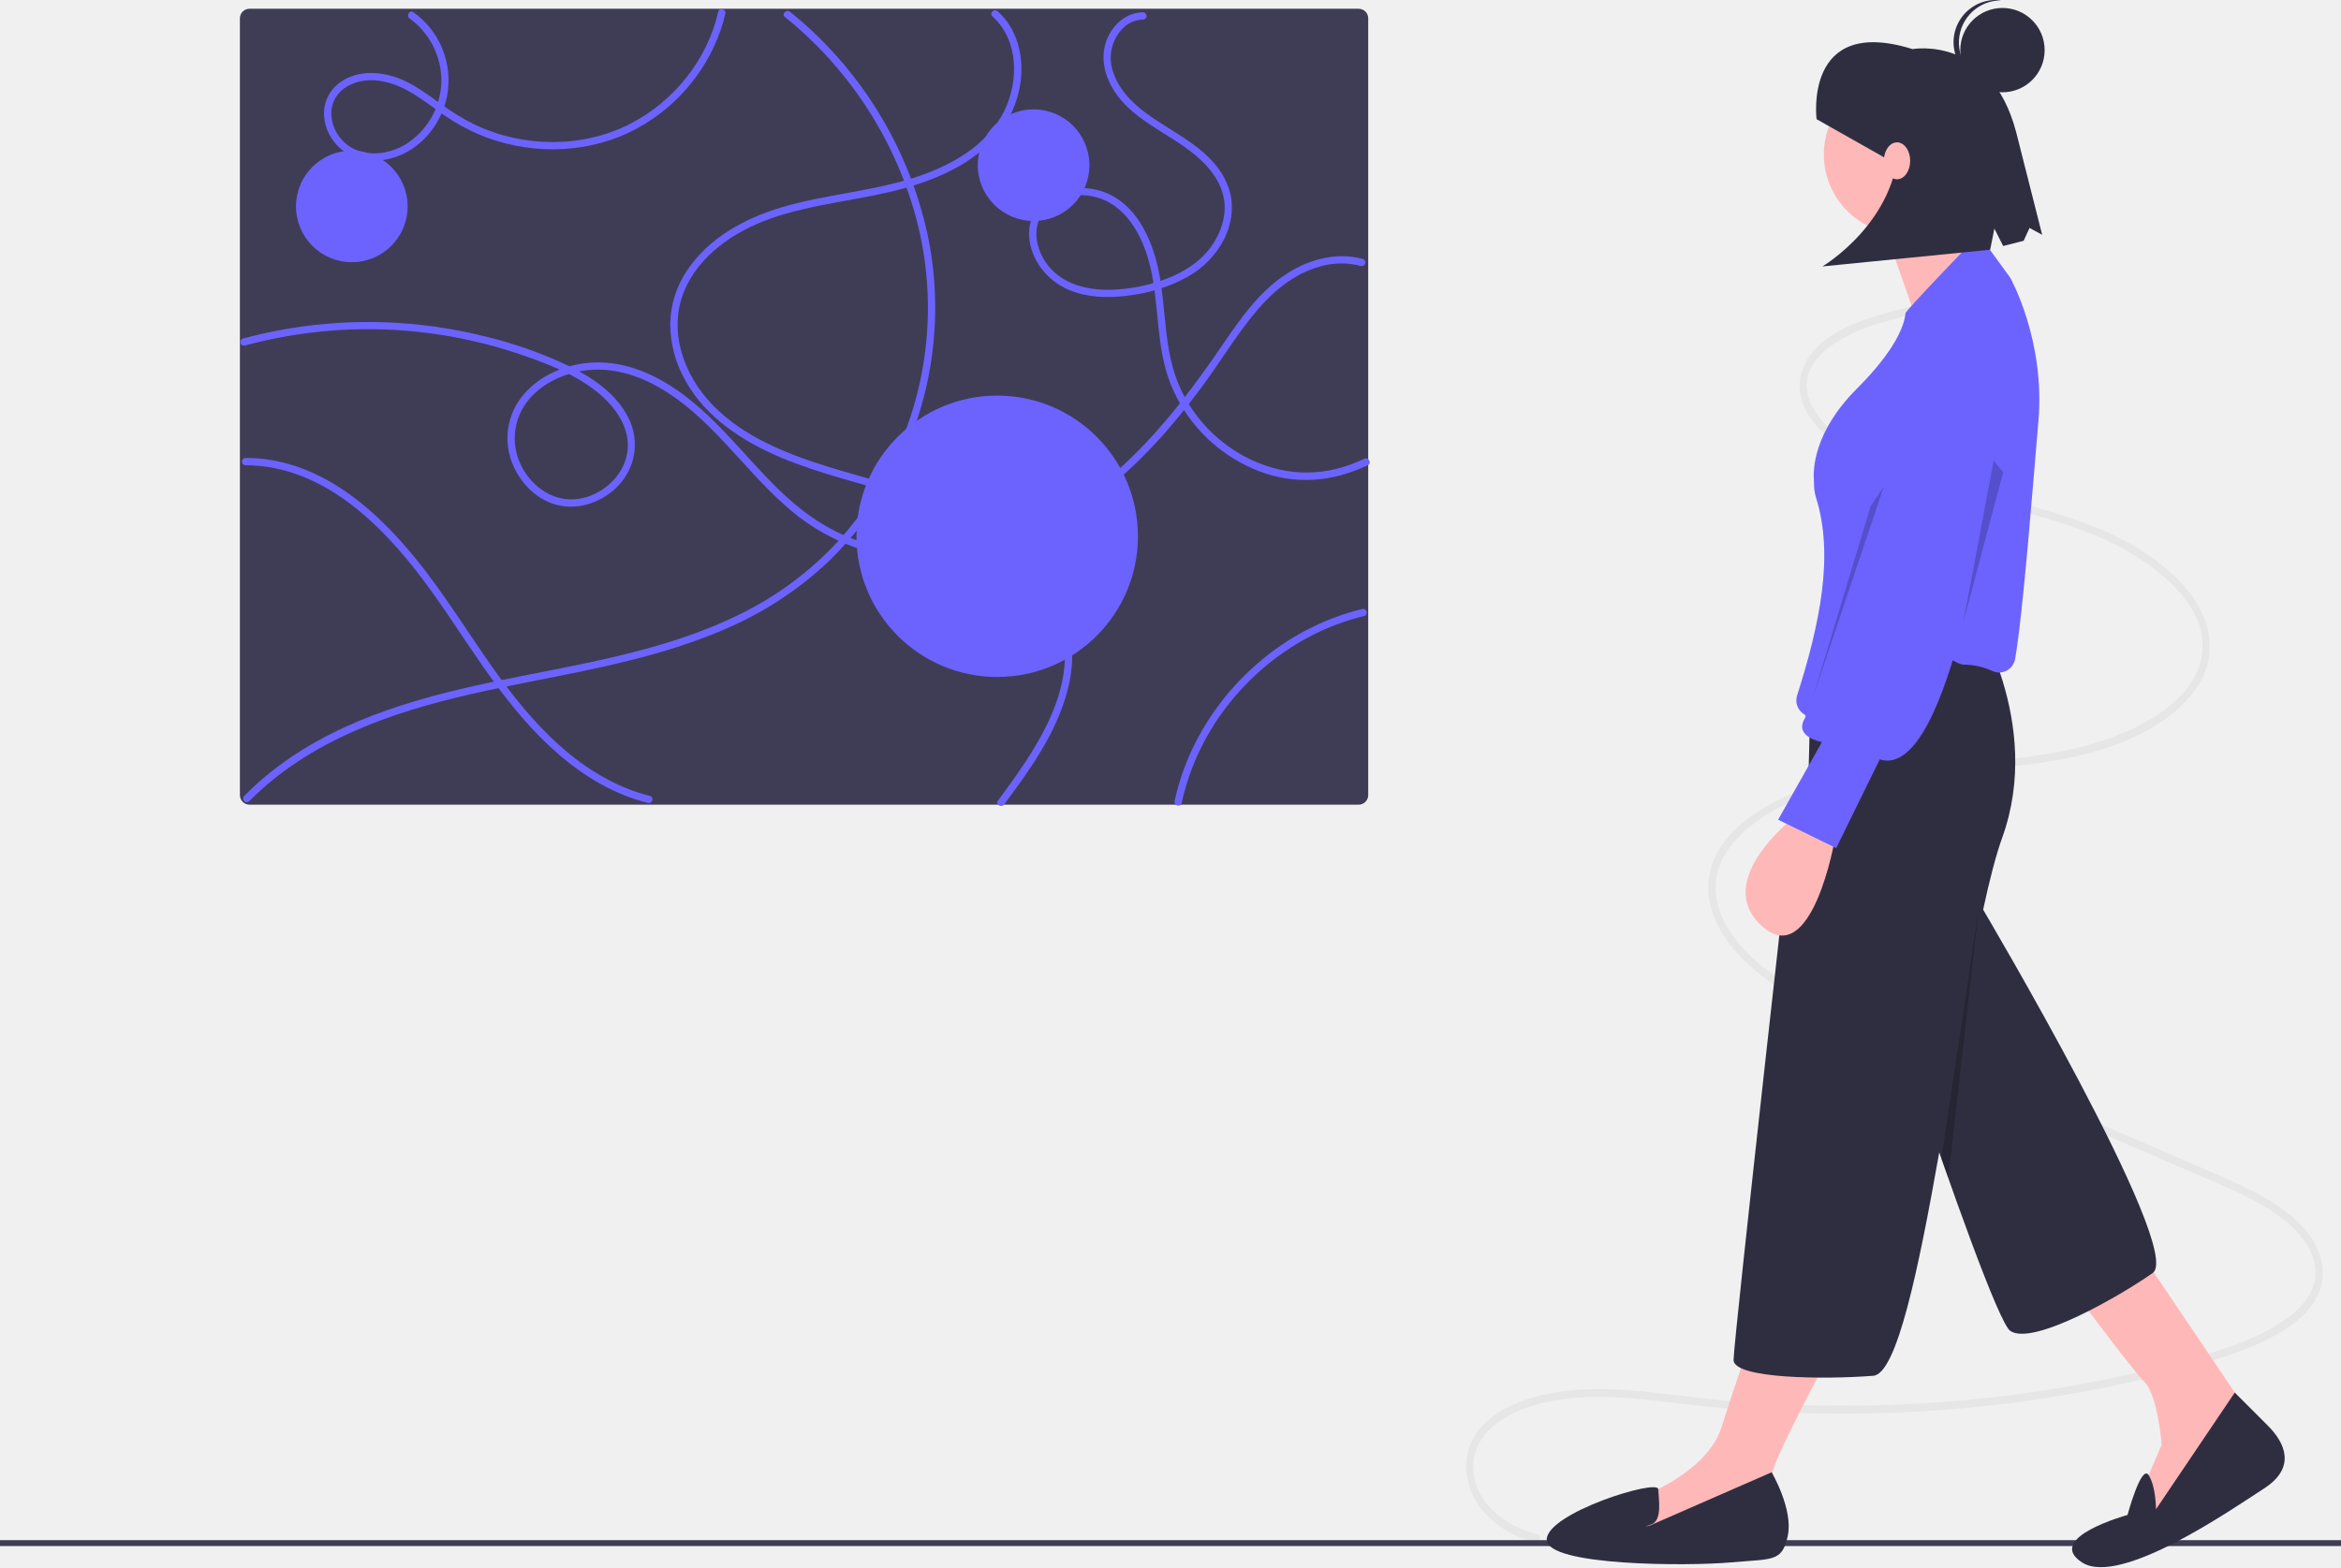
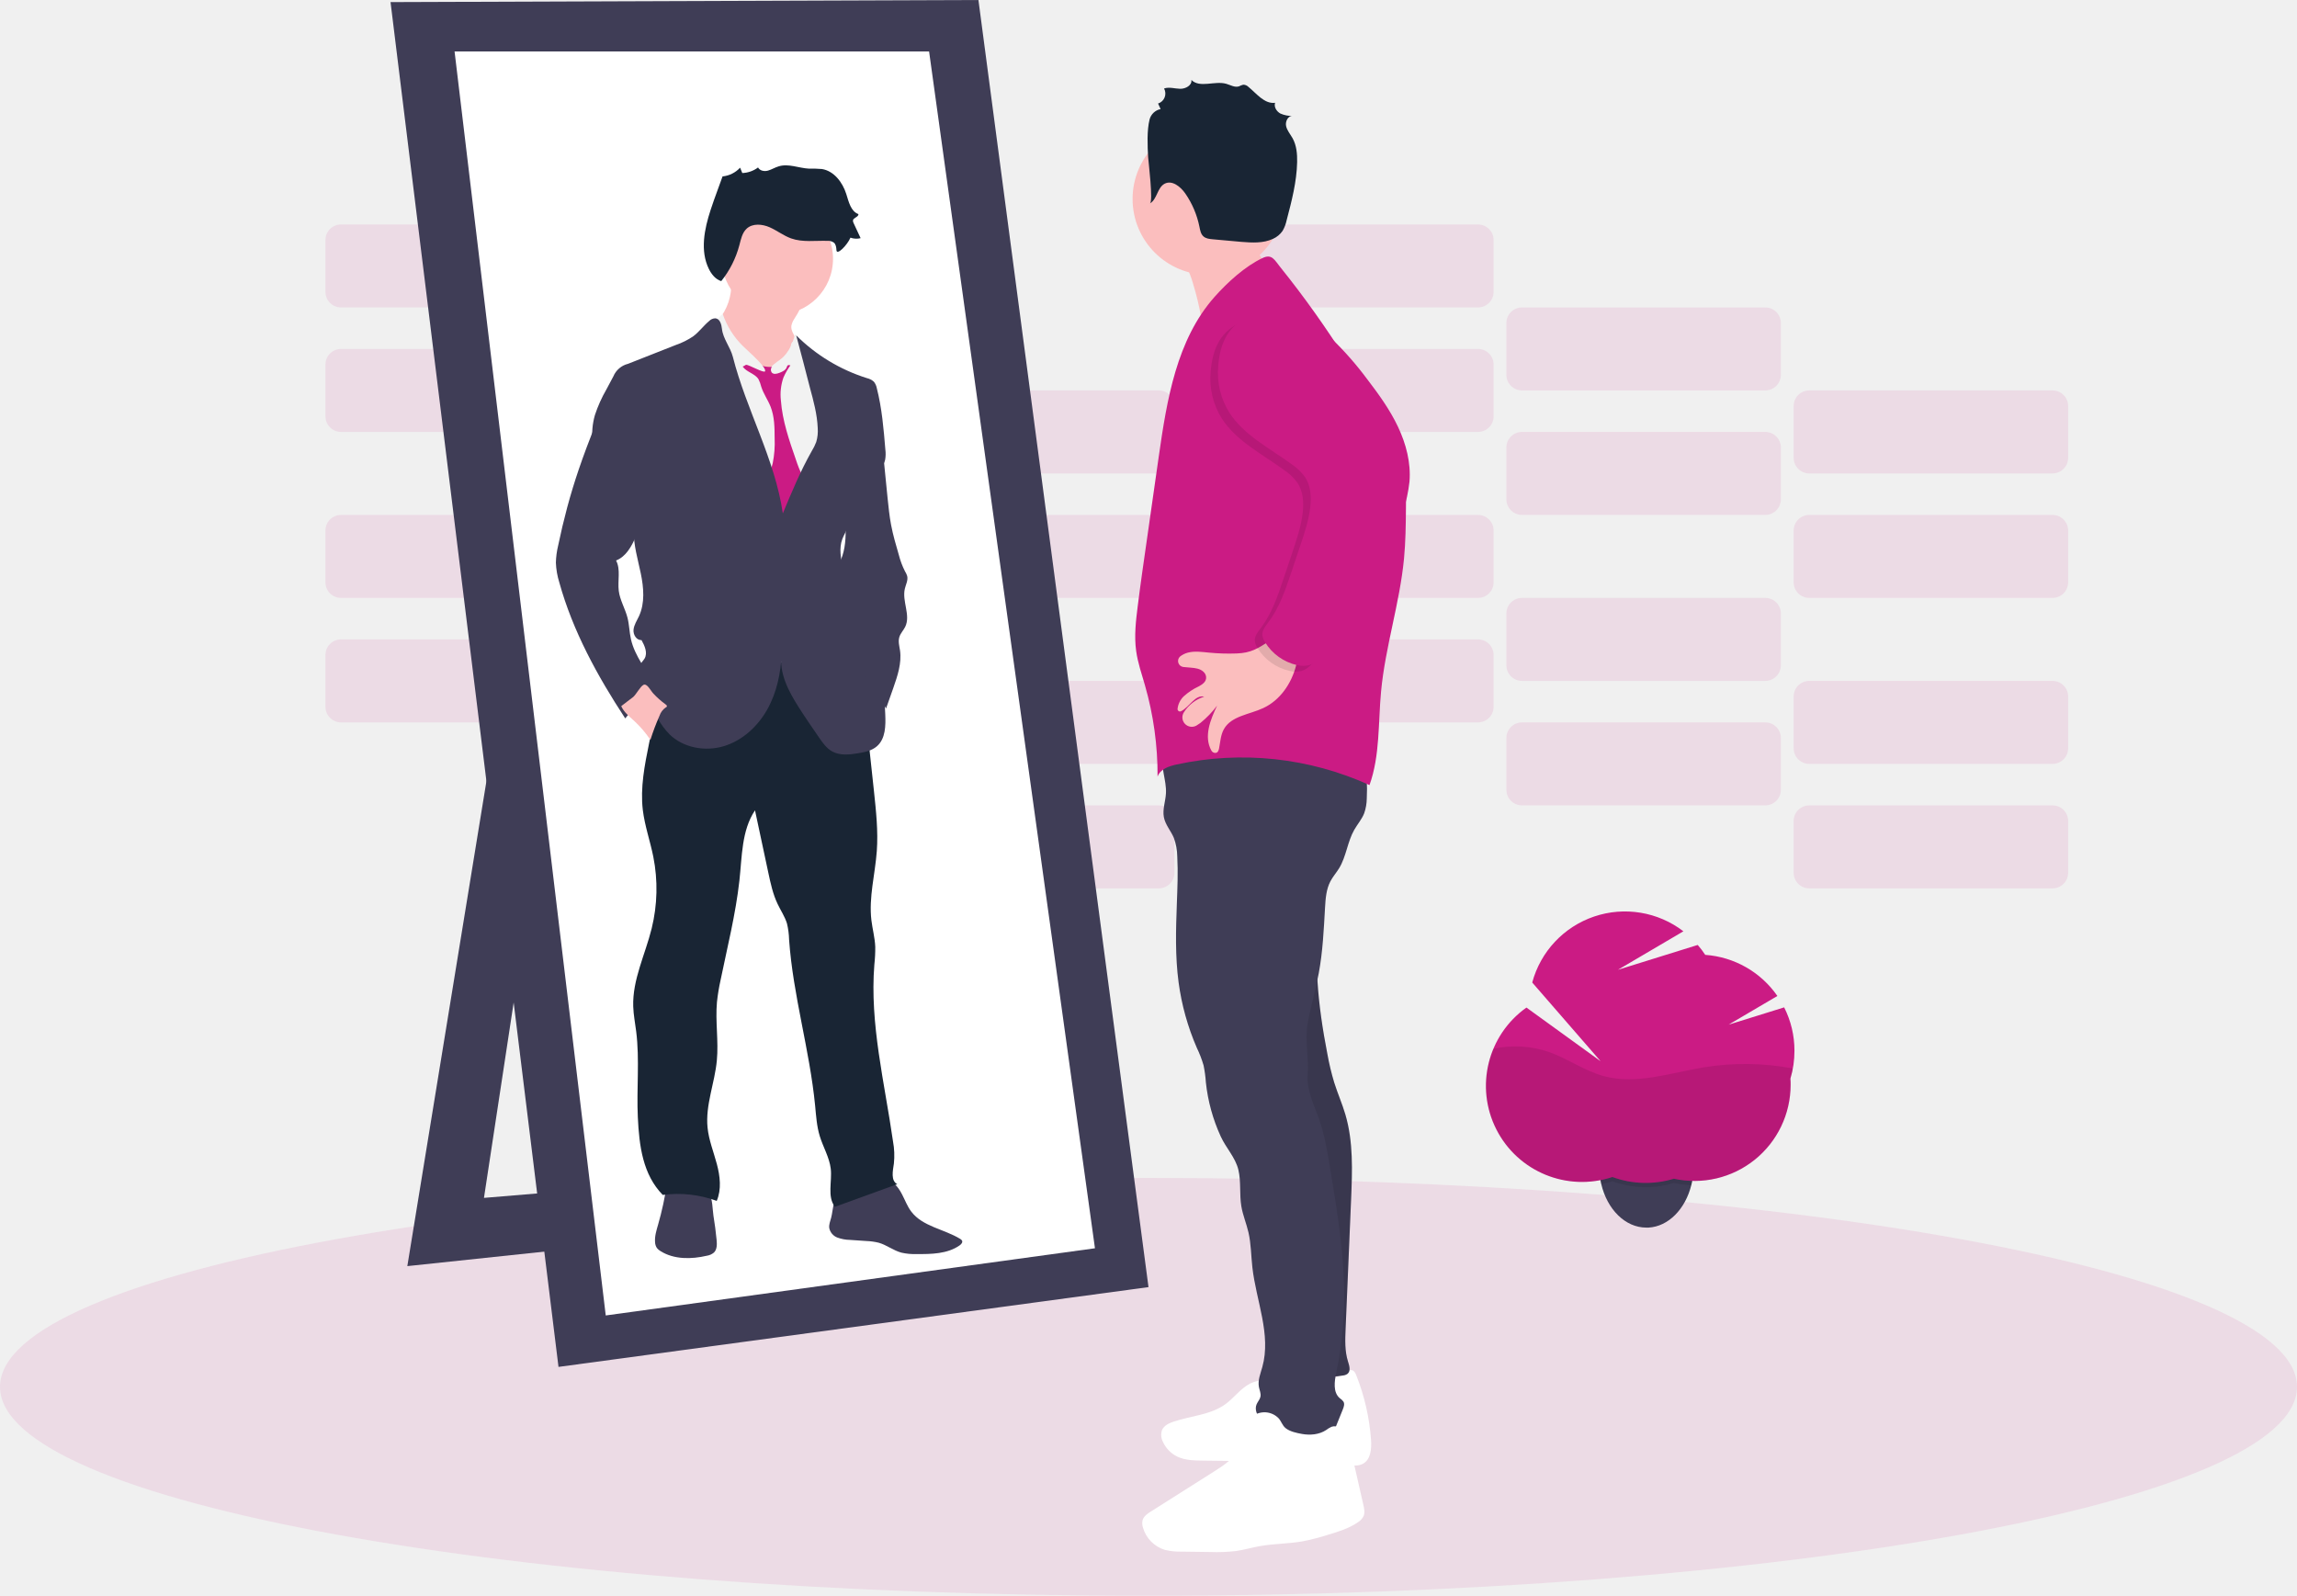
- <svg xmlns="http://www.w3.org/2000/svg" data-name="Layer 1" width="888" height="594.649" viewBox="0 0 888 594.649">
-   <path d="M739.111,734.824c-12.202-2.715-27.052-14.008-23.873-29.531,1.577-7.698,7.628-12.682,13.903-15.904,8.679-4.457,18.564-6.137,28.09-6.561,10.987-.489,21.963.745,32.868,2.05,10.766,1.288,21.533,2.442,32.347,3.146a503.435,503.435,0,0,0,63.992.077,499.579,499.579,0,0,0,62.259-7.801q15.313-2.911,30.442-6.831a238.921,238.921,0,0,0,27.962-8.61c11.991-4.743,31.492-13.973,29.902-31.066-.843-9.063-7.322-16.302-13.856-21.346-7.901-6.098-17.044-10.11-25.998-14.006-41.652-18.123-83.384-36.03-125.076-54.043-9.73-4.204-19.526-8.296-28.969-13.222-8.841-4.613-17.641-9.971-24.757-17.379-6.215-6.471-11.768-15.158-11.572-24.868.162-8.053,4.611-14.887,10.058-19.994,13.488-12.645,32.567-17.772,49.811-20.457,21.424-3.336,43.158-3.319,64.596-6.541,17.31-2.601,35.805-7.623,49.883-19.391,5.398-4.512,10.16-10.319,12.161-17.505a28.851,28.851,0,0,0-2.501-20.772c-3.813-7.505-9.896-13.483-16.293-18.378a101.376,101.376,0,0,0-24.711-13.602c-19.013-7.465-39.007-11.351-58.483-17.08-9.551-2.809-19.199-5.89-28.068-10.716-7.514-4.088-15.699-9.599-19.88-17.794-8.625-16.908,11.952-26.985,23.611-30.802a177.485,177.485,0,0,1,24.402-5.756c1.758-.311,1.012-3.202-.738-2.893a170.438,170.438,0,0,0-25.625,6.165c-7.031,2.407-14.286,5.57-19.808,11.013-4.638,4.571-7.523,11.067-6.287,17.923,1.463,8.113,7.822,14.364,13.794,18.891,7.897,5.987,16.902,9.898,26.031,13.085,9.615,3.357,19.434,5.973,29.25,8.539,19.614,5.128,40.108,9.697,57.814,20.609,12.386,7.633,29.212,21.945,25.092,39.684-1.829,7.875-7.383,14.031-13.376,18.56-7.243,5.473-15.541,9.211-23.955,12.001-39.237,13.01-82.42,3.706-120.646,21.376-12.997,6.008-28.784,16.947-28.911,34.158-.066,8.941,4.284,17.141,9.662,23.622,6.441,7.763,14.782,13.503,23.268,18.301a289.749,289.749,0,0,0,27.786,13.254q15.685,6.788,31.376,13.557l63.483,27.428,31.542,13.628c9.627,4.159,19.501,8.149,28.254,14.255,7.167,4.999,15.634,13.201,14.903,23.385-.581,8.088-7.102,13.924-13.061,17.827-7.716,5.053-16.385,8.321-25.009,11.037-9.948,3.133-20.059,5.731-30.19,8.067a485.73,485.73,0,0,1-63.339,10.214,504.95,504.95,0,0,1-64.346,1.976q-16.278-.54-32.506-2.146c-11.152-1.107-22.255-2.811-33.436-3.568-10.113-.684-20.323-.526-30.282,1.673-8.316,1.836-17.101,5.109-23.413,11.494a22.568,22.568,0,0,0-6.551,17.174,27.833,27.833,0,0,0,7.674,17.018,35.866,35.866,0,0,0,18.563,10.267c1.743.388,2.489-2.503.738-2.893Z" transform="translate(-156 -152.6756)" fill="#e6e6e6" />
-   <rect y="584.394" width="888" height="2.241" fill="#3f3d56" />
-   <path d="M969.501,630.316l41.758,61.917-38.878,38.878-5.04-10.08,8.64-20.159s-1.44-18.719-6.48-23.759-27.359-35.278-27.359-35.278Z" transform="translate(-156 -152.6756)" fill="#ffb8b8" />
-   <path d="M916.224,430.165s7.918,12.532-8.641,66.53c0,0,77.239,130.36,65,139s-45.36,27.76-54,22-71.476-200.891-71.476-200.891Z" transform="translate(-156 -152.6756)" fill="#2f2e41" />
-   <path d="M1003.7,681.074l12.599,12.599c6.48,6.48,10.8,15.839-1.44,23.759s-54.717,37.438-69.117,28.079,17.279-17.999,17.279-17.999,5.238-19.422,8.019-15.111,2.781,12.951,2.781,12.951Z" transform="translate(-156 -152.6756)" fill="#2f2e41" />
-   <path d="M851.427,664.154s-23.039,42.478-23.039,47.518,1.44,19.439,1.44,19.439l-43.918,10.8-15.119-7.2,5.04-12.959s27.359-9.36,33.118-27.359,12.239-36.718,12.239-36.718Z" transform="translate(-156 -152.6756)" fill="#ffb8b8" />
-   <circle cx="722.066" cy="58.62" r="30.239" fill="#ffb8b8" />
-   <path d="M870.146,237.214l14.437,41.481,31.641-14.122s-21.599-33.118-21.599-37.438Z" transform="translate(-156 -152.6756)" fill="#ffb8b8" />
-   <path d="M865.826,384.807H903.984s27.359,41.758,11.519,85.676c-2.426,6.725-4.833,16.146-7.237,27.284-5.527,25.615-11.03,60.312-16.669,92.196-7.921,44.785-16.111,84.019-25.015,84.732-17.999,1.44-53,1.2-53-6s23.445-215.491,23.445-215.491l5.04-8.64.953-37.633a22.699,22.699,0,0,1,22.806-22.124Z" transform="translate(-156 -152.6756)" fill="#2f2e41" />
-   <path d="M828.028,711.312s8.28,14.039,6.12,24.119-5.76,8.64-21.599,10.08-69.837,1.44-69.837-8.64,42.123-23.169,42.3-19.144,1.618,11.945-2.702,13.385-.36.36-.36.36Z" transform="translate(-156 -152.6756)" fill="#2f2e41" />
-   <path d="M852.046,470.913s-8.66,50.502-27.774,33.101,12.726-41.594,12.726-41.594Z" transform="translate(-156 -152.6756)" fill="#ffb8b8" />
-   <path d="M911.843,407.314a6.064,6.064,0,0,0,6.208-.735,6.361,6.361,0,0,0,2.355-4.012c3.02-17.411,6.697-65.678,8.815-90.085,2.658-30.626-10.617-54.346-10.728-54.491l-7.823-10.756a6.14,6.14,0,0,0-7.353-2.064s-24.422,25.338-24.512,26.317c-.383,4.201-3.29,13.511-18.44,28.661-16.577,16.577-16.669,31.045-16.302,35.084q.036.398.037.796a17.76,17.76,0,0,0,.73,5.356c6.943,21.89,1.506,48.097-7.226,75.453a6.17,6.17,0,0,0,2.487,6.695c2.55,1.735-.508-.839.402.275,6.018,7.374,14.678-2.903,24.584-14.117,3.451-3.906,7.362-8.334,11.972-12.944,6.338-6.338,18.447,8.125,24.078,8.125A26.146,26.146,0,0,1,911.843,407.314Z" transform="translate(-156 -152.6756)" fill="#6c63ff" />
-   <path d="M919.115,271.499s14.276,14.974,3.468,31.196-11.004,29.034-11.004,29.034-15.264,117.871-42.548,109.087l-16.519,33.666-22.026-10.777,16.631-29.47s-10.547-1.819-6.655-8.716c2.734-4.844,20.492-58.713,30.82-90.351,4.377-13.407,7.42-22.822,7.42-22.822S893.004,265.031,919.115,271.499Z" transform="translate(-156 -152.6756)" fill="#6c63ff" />
-   <polygon points="759.864 179.214 744.696 236.253 756.232 174.753 759.864 179.214" opacity="0.2" />
-   <path d="M845.074,197.897s-5.084-39.564,36.396-26.59c0,0,29.625-5.436,39.34,31.62l9.837,38.844-4.794-2.609-2.235,4.886-7.769,1.967-3.324-6.598-1.608,8.013-63.631,6.343s28.499-16.854,28.951-47.061l-5.428,5.736Z" transform="translate(-156 -152.6756)" fill="#2f2e41" />
-   <path d="M250.619,156A3.633,3.633,0,0,0,247,159.638v294.724A3.633,3.633,0,0,0,250.619,458h420.762A3.632,3.632,0,0,0,675,454.362V159.638A3.632,3.632,0,0,0,671.381,156Z" transform="translate(-156 -152.6756)" fill="#3f3d56" />
-   <path d="M249.106,329.211c12.835-.037,24.953,4.524,35.521,11.618,11.093,7.445,20.468,17.309,28.704,27.756,9.101,11.544,16.899,24.036,25.27,36.102,7.731,11.143,16.015,21.976,25.978,31.235,9.426,8.76,20.344,16.125,32.656,20.119,1.5.487,3.017.917,4.546,1.3,1.724.433,2.459-2.229.734-2.662-12.644-3.173-23.949-10.046-33.668-18.612-10.141-8.939-18.573-19.545-26.324-30.57-8.439-12.003-16.205-24.483-25.128-36.143-8.256-10.788-17.541-20.932-28.569-28.948-10.234-7.439-22.088-12.737-34.796-13.771-1.639-.133-3.281-.19-4.925-.185a1.381,1.381,0,0,0,0,2.761Z" transform="translate(-156 -152.6756)" fill="#6c63ff" />
-   <path d="M250.54,456.681c22.578-22.838,53.444-33.633,84.095-40.636,32.058-7.324,65.133-11.257,95.592-24.324a133.134,133.134,0,0,0,39.432-25.418,130.838,130.838,0,0,0,26.418-35.638,135.082,135.082,0,0,0,12.102-87.391,149.293,149.293,0,0,0-44.012-78.742q-4.102-3.856-8.493-7.382c-1.371-1.104-3.337.837-1.952,1.952a147.512,147.512,0,0,1,49.412,74.903,132.285,132.285,0,0,1-5.942,87.822,130.776,130.776,0,0,1-23.732,36.689,125.432,125.432,0,0,1-36.89,27.261c-29.546,14.588-62.617,19.103-94.518,25.821-30.078,6.334-60.76,15.368-84.875,35.269a115.122,115.122,0,0,0-8.588,7.862c-1.251,1.265.701,3.218,1.952,1.952Z" transform="translate(-156 -152.6756)" fill="#6c63ff" />
-   <path d="M248.846,283.793a179.109,179.109,0,0,1,105.248,3.605c9.857,3.38,19.966,7.309,28.212,13.845,7.094,5.623,13.323,14.134,11.551,23.691-1.634,8.809-9.737,15.768-18.458,17.041-8.995,1.313-17.19-4.16-21.316-11.917a22.993,22.993,0,0,1,1.667-24.696c5.214-7.023,13.883-11.034,22.402-12.146,9.739-1.271,19.317,1.599,27.74,6.399,19.038,10.848,31.195,29.76,47.183,44.177A79.314,79.314,0,0,0,479.548,360.095a82.222,82.222,0,0,0,29.54,4.467c21.038-.536,41.212-8.136,58.4-20.057,17.242-11.959,31.482-27.66,43.951-44.417,6.667-8.96,12.462-18.588,19.438-27.312,6.868-8.587,15.365-16.221,26.232-19.096a28.952,28.952,0,0,1,15.127-.084,1.382,1.382,0,0,0,.734-2.662c-10.565-2.881-21.671.491-30.43,6.64-9.369,6.577-16.083,16.11-22.452,25.446-12.725,18.652-26.428,36.728-43.822,51.32-17.366,14.568-38.265,25.007-61.049,27.099a82.882,82.882,0,0,1-32.388-3.156c-10.957-3.442-20.458-9.659-28.856-17.408-16.501-15.225-29.336-35.21-49.988-45.402-8.705-4.296-18.231-6.357-27.878-4.721-8.494,1.44-16.848,5.628-22.203,12.509a25.433,25.433,0,0,0-3.733,24.802c3.051,8.01,9.858,14.928,18.503,16.505,8.726,1.592,17.842-2.432,23.291-9.281a22.364,22.364,0,0,0,2.132-24.583c-4.482-8.664-13.226-14.653-21.742-18.88A162.285,162.285,0,0,0,338.862,280.054a182.683,182.683,0,0,0-72.471-2.853,186.935,186.935,0,0,0-18.278,3.93,1.382,1.382,0,0,0,.734,2.662Z" transform="translate(-156 -152.6756)" fill="#6c63ff" />
-   <path d="M536.913,457.893c9.769-13.118,19.757-27.032,23.974-43.081a51.756,51.756,0,0,0,.9-23.501,50.695,50.695,0,0,0-8.348-18.882c-8.302-11.793-20.543-20.557-33.568-26.473-16.13-7.327-33.525-11.084-50.361-16.367-15.519-4.87-31.429-11.225-43.022-23.061-10.953-11.183-17.159-28.016-11.05-43.157,5.543-13.738,19.051-22.848,32.536-27.658,16.533-5.897,34.24-6.958,51.088-11.632,14.085-3.907,28.499-10.569,37.22-22.802,7.391-10.367,9.763-25.316,3.855-36.903a26.062,26.062,0,0,0-5.722-7.448c-1.314-1.191-3.272.756-1.952,1.952,9.962,9.028,10.081,24.474,4.468,35.909-6.59,13.425-20.819,21.073-34.515,25.417-16.302,5.17-33.552,6.274-49.933,11.138-14,4.158-27.696,11.612-35.934,24.071A37.33,37.33,0,0,0,410.23,275.558a44.107,44.107,0,0,0,5.949,21.877c7.789,13.828,21.67,22.774,35.957,28.81,30.037,12.691,65.67,14.629,90.417,37.896,10.627,9.992,17.843,23.263,17.427,38.129-.46,16.397-9.225,31.315-18.342,44.417-2.307,3.316-4.697,6.572-7.109,9.812-1.062,1.426,1.334,2.804,2.384,1.394Z" transform="translate(-156 -152.6756)" fill="#6c63ff" />
-   <path d="M311.413,159.69a29.219,29.219,0,0,1,12.004,24.196,28.873,28.873,0,0,1-13.65,23.636c-7.668,4.526-18.445,5.096-24.55-2.3a15.095,15.095,0,0,1-3.511-10.777,11.832,11.832,0,0,1,6.112-9.047c7.746-4.419,17.029-1.817,24.187,2.417,4.431,2.621,8.485,5.81,12.721,8.721a72.691,72.691,0,0,0,12.899,7.125c18.034,7.618,39.195,7.708,56.972-.712a67.83,67.83,0,0,0,34.726-38.761,61.745,61.745,0,0,0,1.798-6.352c.393-1.73-2.268-2.469-2.662-.734-4.149,18.256-16.823,34.042-33.431,42.563-18.102,9.288-40.453,9.028-58.75.391a86.372,86.372,0,0,1-13.358-8.162c-4.316-3.093-8.62-6.287-13.445-8.558-7.584-3.569-17.511-4.574-24.623.705a14.488,14.488,0,0,0-5.906,10.402,17.546,17.546,0,0,0,3.534,11.726c5.916,7.98,16.565,9.11,25.3,5.426,9.187-3.875,15.806-12.649,17.77-22.345a31.689,31.689,0,0,0-12.741-31.946c-1.445-1.039-2.825,1.355-1.394,2.384Z" transform="translate(-156 -152.6756)" fill="#6c63ff" />
-   <path d="M604.223,457.363a92.192,92.192,0,0,1,17.105-36.58,96.702,96.702,0,0,1,30.789-26.217,89.251,89.251,0,0,1,21.348-8.16c1.727-.416.996-3.079-.734-2.662A94.822,94.822,0,0,0,635.639,402.228a99.07,99.07,0,0,0-26.165,32.199,92.136,92.136,0,0,0-7.913,22.201c-.373,1.733,2.288,2.473,2.662.734Z" transform="translate(-156 -152.6756)" fill="#6c63ff" />
-   <path d="M589.563,157.337c-5.887.059-10.851,4.134-13.262,9.329-2.736,5.896-1.988,12.384.945,18.064,6.842,13.252,21.781,17.948,32.538,27.11,4.991,4.251,9.341,9.66,10.486,16.279,1.116,6.452-1.188,13.101-4.963,18.293-4.122,5.669-10.338,9.566-16.813,12.025a64.432,64.432,0,0,1-20.815,4.173c-6.879.195-14.152-1.007-19.849-5.111a20.991,20.991,0,0,1-8.627-14.514,14.1,14.1,0,0,1,6.377-13.419,20.542,20.542,0,0,1,14.782-2.399c12.59,2.488,19.112,14.981,21.896,26.433,3.545,14.583,2.137,30.086,7.589,44.256a58.627,58.627,0,0,0,24.084,28.829c12.577,7.65,26.118,10.126,40.389,6.389a59.254,59.254,0,0,0,10.554-3.926c1.602-.767.203-3.148-1.394-2.384-14.187,6.791-28.702,7.008-42.979.316a55.835,55.835,0,0,1-26.787-27.102c-6.46-14.06-5.176-29.846-8.251-44.697-2.475-11.953-8.487-25.278-20.769-29.772-9.883-3.617-23.129-.809-27.243,9.833-2.151,5.563-.906,11.925,2.048,16.947a25.861,25.861,0,0,0,14.764,11.394c6.926,2.201,14.4,2.017,21.505.896a60.473,60.473,0,0,0,20.412-6.706,34.454,34.454,0,0,0,14.195-14.514c2.951-6.015,3.9-13.016,1.657-19.426-4.957-14.162-19.948-20.01-31.139-28.199-5.514-4.035-10.69-9.334-12.745-16.013a15.953,15.953,0,0,1,4.04-16.564,10.976,10.976,0,0,1,7.375-3.062,1.381,1.381,0,0,0,0-2.761Z" transform="translate(-156 -152.6756)" fill="#6c63ff" />
-   <circle cx="378.266" cy="203.486" r="53.38" fill="#6c63ff" />
-   <circle cx="392.071" cy="62.673" r="21.168" fill="#6c63ff" />
-   <circle cx="133.452" cy="78.319" r="21.168" fill="#6c63ff" />
-   <polygon points="736.394 439.563 750.583 345.019 739.043 447.083 736.394 439.563" opacity="0.2" />
-   <circle cx="759.583" cy="19.019" r="16" fill="#2f2e41" />
-   <path d="M899.096,167.778a15.987,15.987,0,0,1,15.992-14.954c-.33-.042-.658-.093-.995-.115a16,16,0,1,0-2.053,31.934c.337.022.668.013,1.001.014A15.987,15.987,0,0,1,899.096,167.778Z" transform="translate(-156 -152.6756)" fill="#2f2e41" />
-   <ellipse cx="719.583" cy="61.019" rx="5" ry="7" fill="#ffb8b8" />
-   <polygon points="709.583 192.019 687.407 265.497 714.583 184.633 709.583 192.019" opacity="0.2" />
+ <svg xmlns="http://www.w3.org/2000/svg" data-name="Layer 1" width="1094" height="760" viewBox="0 0 1094 760">
+   <rect x="155" y="304.52" width="130.73" height="39.52" rx="7.43" fill="#cb1b84" opacity="0.1" />
+   <rect x="291.81" y="344.05" width="130.73" height="39.52" rx="7.43" fill="#cb1b84" opacity="0.1" />
+   <rect x="428.63" y="383.57" width="130.73" height="39.52" rx="7.43" fill="#cb1b84" opacity="0.1" />
+   <rect x="155" y="245.24" width="130.73" height="39.52" rx="7.43" fill="#cb1b84" opacity="0.1" />
+   <rect x="291.81" y="284.76" width="130.73" height="39.52" rx="7.43" fill="#cb1b84" opacity="0.1" />
+   <rect x="428.63" y="324.29" width="130.73" height="39.52" rx="7.43" fill="#cb1b84" opacity="0.1" />
+   <rect x="580.64" y="304.52" width="130.73" height="39.52" rx="7.43" fill="#cb1b84" opacity="0.1" />
+   <rect x="717.45" y="344.05" width="130.73" height="39.52" rx="7.43" fill="#cb1b84" opacity="0.1" />
+   <rect x="854.27" y="383.57" width="130.73" height="39.52" rx="7.43" fill="#cb1b84" opacity="0.1" />
+   <rect x="580.64" y="245.24" width="130.73" height="39.52" rx="7.43" fill="#cb1b84" opacity="0.1" />
+   <rect x="717.45" y="284.76" width="130.73" height="39.52" rx="7.43" fill="#cb1b84" opacity="0.1" />
+   <rect x="854.27" y="324.29" width="130.73" height="39.52" rx="7.43" fill="#cb1b84" opacity="0.1" />
+   <rect x="155" y="166.19" width="130.73" height="39.52" rx="7.43" fill="#cb1b84" opacity="0.1" />
+   <rect x="291.81" y="205.71" width="130.73" height="39.52" rx="7.43" fill="#cb1b84" opacity="0.1" />
+   <rect x="428.63" y="245.24" width="130.73" height="39.52" rx="7.43" fill="#cb1b84" opacity="0.1" />
+   <rect x="155" y="106.9" width="130.73" height="39.52" rx="7.43" fill="#cb1b84" opacity="0.1" />
+   <rect x="291.81" y="146.43" width="130.73" height="39.52" rx="7.43" fill="#cb1b84" opacity="0.1" />
+   <rect x="428.63" y="185.95" width="130.73" height="39.52" rx="7.43" fill="#cb1b84" opacity="0.1" />
+   <rect x="580.64" y="166.19" width="130.73" height="39.52" rx="7.43" fill="#cb1b84" opacity="0.1" />
+   <rect x="717.45" y="205.71" width="130.73" height="39.52" rx="7.43" fill="#cb1b84" opacity="0.1" />
+   <rect x="854.27" y="245.24" width="130.73" height="39.52" rx="7.43" fill="#cb1b84" opacity="0.1" />
+   <rect x="580.64" y="106.9" width="130.73" height="39.52" rx="7.43" fill="#cb1b84" opacity="0.1" />
+   <rect x="717.45" y="146.43" width="130.73" height="39.52" rx="7.43" fill="#cb1b84" opacity="0.1" />
+   <rect x="854.27" y="185.95" width="130.73" height="39.52" rx="7.43" fill="#cb1b84" opacity="0.1" />
+   <ellipse cx="547" cy="660.5" rx="547" ry="99.5" fill="#cb1b84" opacity="0.1" />
+   <polygon points="240 321 194 603 402 581 393 557 230.5 570.5 268.5 320.5 240 321" fill="#3f3d56" />
+   <polygon points="186 1 466 0 547 613 266 651 186 1" fill="#3f3d56" />
+   <polygon points="216.5 24.5 442.5 24.5 521.5 594.5 288.5 626.5 216.5 24.5" fill="#fff" />
+   <path d="M482.64,638.86c1.42,2.72,2.48,5.66,4.33,8.11,5.4,7.22,15.65,8.35,23.34,13.06a2.15,2.15,0,0,1,.91.88c.35.83-.43,1.7-1.18,2.22-5.83,4.09-13.48,4.18-20.61,4.13a27.49,27.49,0,0,1-7.13-.68c-3.77-1-7-3.63-10.72-4.7a28.44,28.44,0,0,0-5.89-.83l-7.81-.53a18.41,18.41,0,0,1-6.09-1.13,6.16,6.16,0,0,1-3.84-4.55c-.22-1.66.49-3.27.91-4.89,1-3.84.69-8.48,3.68-11.1a11.35,11.35,0,0,1,4.15-2,132.39,132.39,0,0,1,16.61-4.42C477.93,631.52,480.59,634.92,482.64,638.86Z" transform="translate(-53 -70)" fill="#3f3d56" />
+   <path d="M394.3,660.49c.2,2.13.26,4.57-1.28,6.06a6.83,6.83,0,0,1-3.35,1.5c-7.39,1.72-15.63,1.84-22.06-2.18a6.09,6.09,0,0,1-1.74-1.49,5.43,5.43,0,0,1-.88-2.75c-.23-2.83.64-5.62,1.43-8.35a146.52,146.52,0,0,0,4.25-19.75c.08-.55,18.87,3,20.12,4.86,1.57,2.3,1.58,7.82,2,10.56Q393.74,654.69,394.3,660.49Z" transform="translate(-53 -70)" fill="#3f3d56" />
+   <path d="M464.24,400.27l5,46.49c1,9.5,2.05,19.05,1.36,28.58-.8,11-3.88,22-2.58,32.9.51,4.24,1.67,8.4,1.84,12.67a69,69,0,0,1-.43,8.5c-2.26,28.21,4.89,56.2,8.89,84.21a36.54,36.54,0,0,1,.42,10.48c-.52,3.55-1.56,8.21,1.6,9.89l-29.68,10.76c-3.79-4.75-1.28-12.14-2-18.17-.66-5.43-3.64-10.27-5.23-15.5-1.44-4.7-1.74-9.65-2.21-14.53-2.59-26.57-10.54-52.45-12.4-79.08a36,36,0,0,0-1-7.63c-1-3.31-3-6.2-4.46-9.31-2.24-4.67-3.34-9.79-4.42-14.85l-6.35-29.75c-6.42,9.56-6.16,22-7.43,33.46-1.78,16-5.76,31.73-9,47.53a94.47,94.47,0,0,0-1.69,10.3c-.84,9.27.83,18.63-.06,27.89-1,10.73-5.51,21.2-4.42,31.93.6,5.94,2.88,11.56,4.42,17.32s2.3,12.08-.05,17.57a54,54,0,0,0-25.71-2.84c-9.53-9.75-11.22-23.35-11.87-37s.92-27.32-.78-40.84c-.5-4-1.28-7.9-1.41-11.89-.42-12.79,5.73-24.76,8.79-37.19a78.7,78.7,0,0,0,.77-34.15c-1.5-7.47-4.08-14.72-5-22.29-1.25-10.61.87-21.3,3-31.78,1.43-7.07,2.85-14.14,4.47-21.17,1.74-7.55,3.81-15.26,8.46-21.44,7.44-9.89,20.65-14.28,33-13.32s23.88,6.58,34.08,13.58A128.48,128.48,0,0,1,464.24,400.27Z" transform="translate(-53 -70)" fill="#192534" />
+   <path d="M431.06,222.25a8.63,8.63,0,0,0-1.15,2.94c-.25,2.05,1,3.93,2,5.72a31.15,31.15,0,0,1,2.93,7.3,12,12,0,0,1,.43,4.87,11.75,11.75,0,0,1-1.3,3.5c-1.93,3.72-4.79,7.16-8.68,8.71a15.29,15.29,0,0,1-9.39.38,28.51,28.51,0,0,1-8.59-4.08,26.11,26.11,0,0,1-5.88-5.1,35.25,35.25,0,0,1-4.06-7c-2.08-4.35-4.19-9-3.81-13.77a4.6,4.6,0,0,1,.24-1.27,6.83,6.83,0,0,1,1.34-2,26.1,26.1,0,0,0,6.12-18.15l14.57,3.31c3.21.73,6.42,1.46,9.59,2.37,2.6.75,6.6,1.79,8.29,4.11S432.21,220.13,431.06,222.25Z" transform="translate(-53 -70)" fill="#fbbebe" />
+   <circle cx="370.26" cy="123.29" r="26.48" fill="#fbbebe" />
+   <path d="M419,246.71c1.12-2.45,3.54-4,5.75-5.54s4.45-3.51,4.88-6.18a4.43,4.43,0,0,1,.44-1.74c.85-1.28,2.87-.64,4.08.3,2.94,2.29,4.94,5.54,6.89,8.71a74.43,74.43,0,0,1,6.45,12.19c2.81,7.41,3.15,15.5,3.46,23.41.28,7.2.55,14.51-1.2,21.49-1.1,4.42-3,8.71-3.11,13.26-.33,16.53-6.07,32.33-6.47,48.86a126.75,126.75,0,0,0,.72,14.31l.94,10.73q-21.81-1.25-43.5-3.83c-.42-4.94-1.83-9.73-3.12-14.51a314.93,314.93,0,0,1-10.11-59.74c-.77-10.72-1.56-21.4-2.75-32.08-1.07-9.71-3.17-19.48-1.91-29.17a40.27,40.27,0,0,1,4.1-12.62,8.32,8.32,0,0,1,3.2-3.83A8.65,8.65,0,0,1,390,230a41.94,41.94,0,0,1,6.88-.81,4.74,4.74,0,0,1,1.68.16,5.27,5.27,0,0,1,2.29,2.22A41.52,41.52,0,0,0,419,246.71Z" transform="translate(-53 -70)" fill="#f2f2f2" />
+   <path d="M406.72,244.59c1.86,2.66,5.8,3.29,7.52,6a15.73,15.73,0,0,1,1.31,3.57c1.05,3.35,3.17,6.26,4.46,9.53,1.86,4.7,1.91,9.9,1.93,14.95a49.47,49.47,0,0,1-.92,12c-.6,2.47-1.58,4.82-2.3,7.26a35.5,35.5,0,0,0-1.34,12.8,5.24,5.24,0,0,0,.72,2.65,5.75,5.75,0,0,0,2.56,1.74c2.93,1.29,6,2.61,9.2,2.31a3.37,3.37,0,0,0,1.83-.61,4.07,4.07,0,0,0,.9-1.19l2-3.38c1.81-3.09,3.7-6.55,3-10.08a20,20,0,0,0-2.27-5.17,60.78,60.78,0,0,1-3.26-8.07c-3.19-9.17-6.42-18.47-7.14-28.15a24.74,24.74,0,0,1,1.2-10.92,31.1,31.1,0,0,1,3.52-6.09,2.61,2.61,0,0,0-2.81-.95,16.72,16.72,0,0,0-2.91,1.21c-2.94,1.24-6.2.79-9.17-.06-1.16-.34-3-1.5-4.2-1.42C410.14,242.57,406.79,244.71,406.72,244.59Z" transform="translate(-53 -70)" fill="#cb1b84" />
+   <path d="M430.13,244.48c-.6-.48-1.53-.92-2.06-.36a2.32,2.32,0,0,0-.38.81c-.52,1.4-2.05,2.09-3.44,2.63s-2.89.84-3.73-.19a2.26,2.26,0,0,1,.13-2.67,8.16,8.16,0,0,1,2.19-1.85,21.38,21.38,0,0,0,8.72-13.72,6.52,6.52,0,0,1,2.39,4.13c.33,1.59.37,3.23.7,4.82.49,2.28,1.58,4.41,1.83,6.72.13,1.23,0,2.47,0,3.7a22.71,22.71,0,0,0,.42,3.58C434.56,249.6,432.91,246.69,430.13,244.48Z" transform="translate(-53 -70)" fill="#f2f2f2" />
+   <path d="M409.89,237.69c-1-.95-2-1.85-3-2.82a38.9,38.9,0,0,1-9.67-15.35c-1.28,1-2.69,2.32-2.72,4a6.13,6.13,0,0,0,1.32,3.25,50.68,50.68,0,0,1,7.33,19.61,5.84,5.84,0,0,1,5.05-2.69c1.58,0,8.67,4.2,9.18,3.14C418.13,245.17,411.09,238.82,409.89,237.69Z" transform="translate(-53 -70)" fill="#f2f2f2" />
+   <path d="M432.22,229.73a83,83,0,0,0,33.58,20.33,7.54,7.54,0,0,1,3.39,1.72,6.93,6.93,0,0,1,1.41,3.1c2.44,9.54,3.26,19.41,4.07,29.22a16.28,16.28,0,0,1-.1,4.88c-.59,2.62-2.45,4.74-4.28,6.71-5.74,6.15-12.29,12.58-13.26,20.94a33.45,33.45,0,0,1-.57,4.8c-.5,1.86-1.61,3.5-2.29,5.31-3.34,8.91,4.21,19.7-.39,28A50.54,50.54,0,0,1,458.84,370a19.86,19.86,0,0,0,1.37,5.88c1.37,2.86,4.19,4.68,6.41,7,6.77,6.94,7.6,17.56,8,27.25.25,5.46.17,11.73-4,15.31-2.41,2.09-5.7,2.77-8.85,3.29-4.19.7-8.75,1.2-12.46-.87-2.66-1.48-4.47-4.07-6.2-6.57-3.28-4.77-6.57-9.53-9.68-14.42-4.92-7.71-9.56-16.52-8.14-25.56-.4,9.25-2.35,18.57-6.89,26.63s-11.85,14.79-20.72,17.45-19.24.78-25.85-5.7a34.94,34.94,0,0,1-5.51-7.43,72.52,72.52,0,0,1-8.14-20.71c-.43-1.89-.75-4,.2-5.69.45-.8,1.14-1.43,1.61-2.22,1.58-2.69.06-6.08-1.47-8.82-2.33.22-4-2.52-3.79-4.86s1.61-4.37,2.6-6.5c2.9-6.28,2.26-13.59.86-20.36s-3.49-13.5-3.33-20.41c.17-7.31-5.09-13.89-9.1-20-2.24-3.44-4.85-6.64-6.8-10.25a33.07,33.07,0,0,1-2.62-24.76,64.89,64.89,0,0,1,5.48-12.22l3.3-6.19a10.21,10.21,0,0,1,7-6l22.83-9a34.35,34.35,0,0,0,8.24-4.12c2.79-2.1,4.87-5,7.53-7.24a4.22,4.22,0,0,1,3-1.31c2.14.19,2.9,2.89,3.12,5,.5,4.72,4,8.72,5.19,13.31,6.44,25.35,20.07,48.73,23.81,74.61,4.2-10.09,8.4-20.2,13.78-29.7a24.66,24.66,0,0,0,2.13-4.31,18.4,18.4,0,0,0,.71-6.69c-.27-6.51-2-12.87-3.71-19.16C436.53,246.1,434.53,238.21,432.22,229.73Z" transform="translate(-53 -70)" fill="#3f3d56" />
+   <path d="M475.73,307.19c.44,4.26.87,8.53,1.66,12.74.92,4.87,2.32,9.63,3.71,14.39a37.45,37.45,0,0,0,2.9,7.73,9.94,9.94,0,0,1,1.07,2.29c.49,2-.63,4-1.11,6-1.44,6,2.88,12.67.16,18.2-.82,1.68-2.25,3.07-2.79,4.87-.63,2.07,0,4.28.33,6.42.85,6-1.2,12.1-3.22,17.87L475,407.44c-3.14-5.84-6.31-11.74-10.65-16.75-1.55-1.8-3.24-3.47-4.67-5.37a37.66,37.66,0,0,1-5-9.74,84.43,84.43,0,0,1-5.17-25.72,17.59,17.59,0,0,1,.85-7.4,39.36,39.36,0,0,1,2.22-4c2.68-4.83,3.23-10.55,3.18-16.07s-.64-11.06,0-16.55a37.86,37.86,0,0,1,4-13.13,18.63,18.63,0,0,1,5.43-6.77,9.78,9.78,0,0,1,6-1.95c3.27.19,2.52,3,2.8,5.71Z" transform="translate(-53 -70)" fill="#3f3d56" />
+   <path d="M328.64,293.58q-3.06,9-5.52,18.16-2.4,9-4.29,18.1a38.76,38.76,0,0,0-1.08,8.14,36.42,36.42,0,0,0,1.63,9.41c6.44,23.21,18.18,44.62,31.4,64.75A58.28,58.28,0,0,1,364.08,400a2.85,2.85,0,0,0,1-1,2.71,2.71,0,0,0-.32-2.34c-3.65-7.48-9.43-14.07-11.25-22.2-.76-3.38-.79-6.9-1.65-10.26-1.11-4.35-3.59-8.33-4.16-12.79-.61-4.86,1-10.16-1.28-14.47,4.65-1.81,7.34-6.6,9.31-11.19a61.29,61.29,0,0,0,4.48-14.71,44.26,44.26,0,0,0-5.41-28.15,45,45,0,0,0-9.05-11.36c-1.19-1.07-4-4.14-5.73-4.11-2.31.05-3.05,3.79-3.71,5.47C333.64,279.75,331,286.62,328.64,293.58Z" transform="translate(-53 -70)" fill="#3f3d56" />
+   <path d="M370.06,405.51c.3.22.64.52.56.88s-.37.45-.63.6a7.76,7.76,0,0,0-2.88,3.9,108.85,108.85,0,0,0-4.34,11.49,50.37,50.37,0,0,0-7.84-9.15c-2.28-2.1-4.83-4.09-6.05-6.93,0-.08,5.24-3.95,5.72-4.37,1.47-1.31,3.32-4.94,4.84-5.74,1.72-.9,3.36,2.63,4.67,4.05A39.72,39.72,0,0,0,370.06,405.51Z" transform="translate(-53 -70)" fill="#fbbebe" />
+   <path d="M451.38,189.15c-.07-1.31-.24-2.76-1.24-3.61a4.73,4.73,0,0,0-3-.83c-5.83-.19-11.86.79-17.36-1.17-3.62-1.29-6.71-3.77-10.24-5.31s-8.05-1.95-10.9.64c-2.16,2-2.75,5.07-3.5,7.9a46.32,46.32,0,0,1-8.63,17.12c-2.71-.84-4.65-3.26-5.9-5.8-4.25-8.66-2.16-19,.86-28.18,1-3.08,2.11-6.13,3.22-9.17l2.44-6.72a13.12,13.12,0,0,0,8.36-4.16l1.05,2.55a13.3,13.3,0,0,0,7.5-2.65c.84,1.58,3,2,4.75,1.49s3.26-1.49,5-2c4.65-1.5,9.61.81,14.49,1.07a58,58,0,0,1,6.19.18c5.76.93,9.83,6.35,11.59,11.91,1.17,3.7,2.14,8.25,5.79,9.56.08,1.4-2.4,1.67-2.61,3a2.3,2.3,0,0,0,.3,1.27l3.35,7.19a8.32,8.32,0,0,1-4.84-.24C456.54,186.74,451.53,191.86,451.38,189.15Z" transform="translate(-53 -70)" fill="#192534" />
+   <path d="M621.14,204.8a131.36,131.36,0,0,1,4,16.73c.72,4.24,1.14,8.95-1.29,12.49,9.26-13.93,18.93-28.28,33-37.27A30.13,30.13,0,0,1,649,173.51c.08-.84-11.55,3.55-12.44,4.05-4.08,2.27-7.82,5.09-11.8,7.52-2.06,1.25-10.64,4.21-10.72,6,0,1.15,3.41,4.67,4.05,5.88A45.67,45.67,0,0,1,621.14,204.8Z" transform="translate(-53 -70)" fill="#fbbebe" />
+   <path d="M664.17,730.18a15.5,15.5,0,0,0-15.84-1.2c-4.53,2.34-7.58,6.77-11.7,9.77-7.08,5.14-16.43,5.55-24.72,8.33-2.2.74-4.54,1.84-5.47,4a7.1,7.1,0,0,0,.41,5.57,14.42,14.42,0,0,0,6.86,7.07c3.72,1.78,8,1.86,12.12,1.91l35.8.42c11,.13,22.07.26,33,1.63,2.55.32,5.31.67,7.56-.58,3.66-2,4.08-7.06,3.8-11.23a103.07,103.07,0,0,0-7-30.8c-.43-1.09-1-2.33-2.21-2.53a3.6,3.6,0,0,0-2.38.76c-10.1,6-22.89,9.39-33.63,4.59" transform="translate(-53 -70)" fill="#fff" />
+   <path d="M682.09,501.78c-4,23.23-1.39,47.1,3.11,70.23a122.46,122.46,0,0,0,3.27,13.64c1.61,5.1,3.78,10,5.29,15.13,3.84,13,3.3,26.9,2.73,40.47L693.87,703c-.22,5.18-.42,10.48,1.14,15.42.63,2,1.4,4.5-.19,5.85a4.46,4.46,0,0,1-2.11.81,32.66,32.66,0,0,1-21-3.15L671,659.55c-.22-19.23-.45-38.54-3.41-57.53-2.35-15.1-6.43-30-6.7-45.28-.28-16,3.64-31.79,7.64-47.3.86-3.32,4-5.75,6.58-8a8.09,8.09,0,0,1,3.2-1.94C679.51,499.17,681.35,500.77,682.09,501.78Z" transform="translate(-53 -70)" fill="#3f3d56" />
+   <path d="M682.09,501.78c-4,23.23-1.39,47.1,3.11,70.23a122.46,122.46,0,0,0,3.27,13.64c1.61,5.1,3.78,10,5.29,15.13,3.84,13,3.3,26.9,2.73,40.47L693.87,703c-.22,5.18-.42,10.48,1.14,15.42.63,2,1.4,4.5-.19,5.85a4.46,4.46,0,0,1-2.11.81,32.66,32.66,0,0,1-21-3.15L671,659.55c-.22-19.23-.45-38.54-3.41-57.53-2.35-15.1-6.43-30-6.7-45.28-.28-16,3.64-31.79,7.64-47.3.86-3.32,4-5.75,6.58-8a8.09,8.09,0,0,1,3.2-1.94C679.51,499.17,681.35,500.77,682.09,501.78Z" transform="translate(-53 -70)" opacity="0.1" />
+   <path d="M607,429.18c-1.48,6.09,1.66,12.4,1.31,18.66-.2,3.79-1.69,7.57-1,11.29s3.35,6.52,4.77,9.93a26.94,26.94,0,0,1,1.62,8.88c.41,7.48.08,15-.2,22.45-.47,12.5-.82,25.07.83,37.46A117.19,117.19,0,0,0,623,569a54,54,0,0,1,3.23,8.39,59.88,59.88,0,0,1,1.1,8.14,82.7,82.7,0,0,0,7.07,25.71c2.55,5.57,7,10,8.41,15.91,1.34,5.66.44,11.63,1.41,17.36.71,4.25,2.44,8.27,3.4,12.47,1.25,5.43,1.22,11.06,1.85,16.6,1.8,16,9.07,32,4.73,47.52-.87,3.12-2.22,6.29-1.61,9.47.3,1.56,1.06,3.1.72,4.65-.28,1.32-1.3,2.34-1.82,3.59-1,2.34.06,5.12,1.84,6.93a19.69,19.69,0,0,0,6.5,3.84c7.37,3.15,15,6.35,23,6.28a6.18,6.18,0,0,0,2.83-.52c1.44-.75,2.15-2.38,2.76-3.88l4.1-10.14c.5-1.23,1-2.67.31-3.81a7.1,7.1,0,0,0-1.72-1.6c-3.31-2.79-2.56-8-1.68-12.19a177.87,177.87,0,0,0,3.72-32.7c.44-21.92-3.17-43.71-6.77-65.34-1.25-7.51-2.51-15.07-5-22.27s-6.16-14.13-5.56-21.61c.64-8.08-1.46-16.55,0-24.52s3.77-15.77,5.26-23.73c1.93-10.33,2.41-20.86,3-31.34.25-4.28.57-8.7,2.57-12.5,1.17-2.22,2.87-4.12,4.18-6.27,3.38-5.59,3.92-12.52,7.15-18.2,1.53-2.69,3.64-5.06,4.76-7.94a22.19,22.19,0,0,0,1.22-7.06,84,84,0,0,0-1-18.05,117.45,117.45,0,0,0-55-12.76c-7.31.12-14.7.86-21.56,3.39C619.86,425.25,613.9,428.66,607,429.18Z" transform="translate(-53 -70)" fill="#3f3d56" />
+   <path d="M648,746c-2.94,3.66-2.74,8.89-4.62,13.2-2.28,5.23-7.36,8.58-12.18,11.63l-30,19c-1.64,1-3.4,2.23-4,4.09a6.56,6.56,0,0,0,.15,3.59,15.58,15.58,0,0,0,10.48,10.64,31,31,0,0,0,8.11.83l13.49.18a79,79,0,0,0,12.31-.48c3.74-.54,7.38-1.61,11.1-2.29,6.77-1.23,13.73-1.12,20.51-2.31a108.46,108.46,0,0,0,12.28-3.17c4.9-1.47,9.89-3,14.09-5.91a7.31,7.31,0,0,0,2.71-2.92c.71-1.65.32-3.54-.08-5.29l-6.44-28.3a16.87,16.87,0,0,0-2.52-6.61c-1.43-1.9-4-3.16-6.23-2.35a13.21,13.21,0,0,0-2.59,1.56c-3.3,2.17-7.53,2.53-11.43,1.85-2.52-.45-5.85-1.14-7.88-2.81-1.54-1.27-2-3.24-3.31-4.68A9.39,9.39,0,0,0,648,746Z" transform="translate(-53 -70)" fill="#fff" />
+   <circle cx="575.55" cy="94.77" r="36.13" fill="#fbbebe" />
+   <path d="M600.68,166.89c3.46-1.94,3.46-7.53,7-9.39s7.56,1.37,9.83,4.63A42.59,42.59,0,0,1,624.26,178c.32,1.62.62,3.39,1.84,4.52s2.82,1.27,4.38,1.43q6.85.68,13.72,1.24c5.1.41,10.48.74,15.11-1.45a11,11,0,0,0,4.54-3.76,16.92,16.92,0,0,0,1.94-5.08c2.39-9.09,4.8-18.29,5-27.69.08-3.88-.26-7.9-2.13-11.3-1.09-2-2.69-3.74-3.14-5.94s1-5,3.28-4.76a13.46,13.46,0,0,1-6-1.14c-1.81-1-3.15-3.15-2.51-5.11-5.08.65-8.78-4.37-12.74-7.62a3.45,3.45,0,0,0-2.42-1,8.73,8.73,0,0,0-2,.77c-2,.7-4.09-.63-6.14-1.21-5.5-1.54-12.49,2.18-16.57-1.82.39,2.55-2.74,4.26-5.32,4.21s-5.24-1-7.68-.14a5,5,0,0,1-2.86,7.16l1.21,2.64a6.82,6.82,0,0,0-5.25,4.92c-1.33,5.25-1,12.71-.68,18.11C600,147.35,602.31,166,600.68,166.89Z" transform="translate(-53 -70)" fill="#192534" />
+   <path d="M631.51,211.34c-18.15,20.41-22.77,49.14-26.64,76.19l-5.7,39.94c-1.48,10.36-3,20.72-4.29,31.11-.9,7.11-1.74,14.33-.76,21.43.77,5.6,2.64,11,4.2,16.39a154.56,154.56,0,0,1,6,43.49c1.21-3.56,5.4-5,9.08-5.8a146.82,146.82,0,0,1,91.86,9.81c5.05-14.15,4.1-29.63,5.51-44.59,2-21.33,8.89-42,10.93-63.29.75-7.93.84-15.9.92-23.87.06-5.85.12-11.76-1.1-17.49-1.36-6.34-4.23-12.25-7.2-18A469.1,469.1,0,0,0,687,230.24q-7.54-11.28-15.73-22.11-4.15-5.49-8.47-10.86c-2.79-3.47-4-6.48-8.43-4.4C646,196.79,637.6,204.49,631.51,211.34Z" transform="translate(-53 -70)" fill="#cb1b84" />
+   <path d="M641.91,381.22a98,98,0,0,1-13.27-.42c-3.27-.32-6.61-.8-9.8,0a10.2,10.2,0,0,0-3.81,1.87,2.87,2.87,0,0,0,1.63,5l3.42.3c2.17.19,4.43.41,6.12,2a3.82,3.82,0,0,1,1.24,2.41c.21,2.33-1.81,3.6-3.62,4.57a28.69,28.69,0,0,0-7.06,4.7,9.78,9.78,0,0,0-2.93,6,1.16,1.16,0,0,0,1.7,1.07c4-2,6.61-7.93,11-6.94a17.82,17.82,0,0,0-9.66,7.43,4.48,4.48,0,0,0,6,6.33,19.78,19.78,0,0,0,1.88-1.25,46.21,46.21,0,0,0,7.93-8.24c-3.2,6.75-6.44,14.65-2.76,21.36a2.13,2.13,0,0,0,2,1.18c1.16-.12,1.5-1.21,1.69-2.17.6-3.09.75-6.35,2.27-9.1,3.52-6.38,12.2-7,18.81-10.11,7.93-3.68,13.36-11.6,15.55-20.06a15.42,15.42,0,0,0,.39-7.62c-1.47-5.69-8.49-7-13-4.25C652.1,378.79,648.89,381,641.91,381.22Z" transform="translate(-53 -70)" fill="#fbbebe" />
+   <path d="M634.89,269.29c7,10.81,19.15,16.9,29.57,24.49A24.79,24.79,0,0,1,671,300c2.63,4.06,3,9.22,2.46,14-.68,6.31-2.71,12.38-4.72,18.4l-4.37,13.05c-2.77,8.28-5.63,16.73-10.9,23.69-1.35,1.77-2.92,3.66-2.86,5.88a7.6,7.6,0,0,0,1.28,3.58,24.08,24.08,0,0,0,15.29,10.92,11.66,11.66,0,0,0,5.75,0c2.7-.8,4.73-3,6.61-5.08,9-9.93,18-20,24.5-31.65,6.35-11.37,10.15-24,13.65-36.51a76.86,76.86,0,0,0,3-14.13c.74-9-1.62-18-5.48-26.13s-9.17-15.49-14.64-22.64a157.58,157.58,0,0,0-17.15-19.68c-10.88-10.17-24.19-16.15-38.75-10.38-10.28,4.08-14.13,12.59-15.05,23.49A35.74,35.74,0,0,0,634.89,269.29Z" transform="translate(-53 -70)" opacity="0.1" />
+   <path d="M638.53,266.55c7,10.81,19.16,16.9,29.57,24.49a24.87,24.87,0,0,1,6.51,6.26c2.63,4.06,3,9.21,2.46,14-.69,6.31-2.71,12.38-4.73,18.4l-4.37,13c-2.77,8.28-5.63,16.72-10.9,23.69-1.34,1.77-2.91,3.65-2.85,5.88a7.42,7.42,0,0,0,1.28,3.57,24.07,24.07,0,0,0,15.28,10.93,11.7,11.7,0,0,0,5.76,0c2.7-.79,4.72-3,6.61-5.07,9-9.94,18-20,24.5-31.65,6.35-11.37,10.15-24,13.65-36.52a76.08,76.08,0,0,0,3-14.12c.74-9-1.62-18-5.47-26.14s-9.17-15.49-14.64-22.64A157.65,157.65,0,0,0,687,231.06c-10.87-10.16-24.18-16.15-38.74-10.37-10.29,4.08-14.13,12.58-15.06,23.49A35.77,35.77,0,0,0,638.53,266.55Z" transform="translate(-53 -70)" fill="#cb1b84" />
+   <path d="M859.65,625.24a37,37,0,0,1-.8,7.76c-.1.48-.21,1-.32,1.41-2.84,11.39-10.85,19.72-20.41,20.25-.32,0-.64,0-1,0-10.11,0-18.66-8.72-21.48-20.73-.08-.32-.15-.64-.22-1a37,37,0,0,1-.8-7.76c0-16.27,10.07-29.45,22.5-29.45S859.65,609,859.65,625.24Z" transform="translate(-53 -70)" fill="#3f3d56" />
+   <path d="M859.65,625.24a37,37,0,0,1-.8,7.76c-.1.48-.21,1-.32,1.41-.34,0-.67,0-1,0a45.76,45.76,0,0,1-7.36-1,44.92,44.92,0,0,1-6.56,1.5,45.87,45.87,0,0,1-5.14.48l-1.74,0a46.41,46.41,0,0,1-6.16-.41,45.17,45.17,0,0,1-9.67-2.4,45.56,45.56,0,0,1-5.22,1.4c-.08-.32-.15-.64-.22-1a37,37,0,0,1-.8-7.76c0-16.27,10.07-29.45,22.5-29.45S859.65,609,859.65,625.24Z" transform="translate(-53 -70)" opacity="0.1" />
+   <path d="M907.65,570.38a45.54,45.54,0,0,0-4.9-20.61L876.29,558l23.23-13.66a45.73,45.73,0,0,0-34.36-19.58,45.65,45.65,0,0,0-3.57-4.72l-38,11.83,31.17-18.33a45.73,45.73,0,0,0-72,24.39l32.55,37.47L780,549.86a45.74,45.74,0,0,0,40.93,80.7,45.92,45.92,0,0,0,29.28.81,45.78,45.78,0,0,0,55.62-44.66c0-1,0-2-.1-3A45.63,45.63,0,0,0,907.65,570.38Z" transform="translate(-53 -70)" fill="#cb1b84" />
+   <path d="M906.86,578.86a121.9,121.9,0,0,0-42.34-.54c-15.89,2.63-32.13,8.41-47.67,4.19-9.12-2.48-17-8.22-25.91-11.41a49.18,49.18,0,0,0-26.75-1.6,45.76,45.76,0,0,0,56.69,61.06,45.92,45.92,0,0,0,29.28.81,45.78,45.78,0,0,0,55.62-44.66c0-1,0-2-.1-3A45.19,45.19,0,0,0,906.86,578.86Z" transform="translate(-53 -70)" opacity="0.1" />
</svg>
